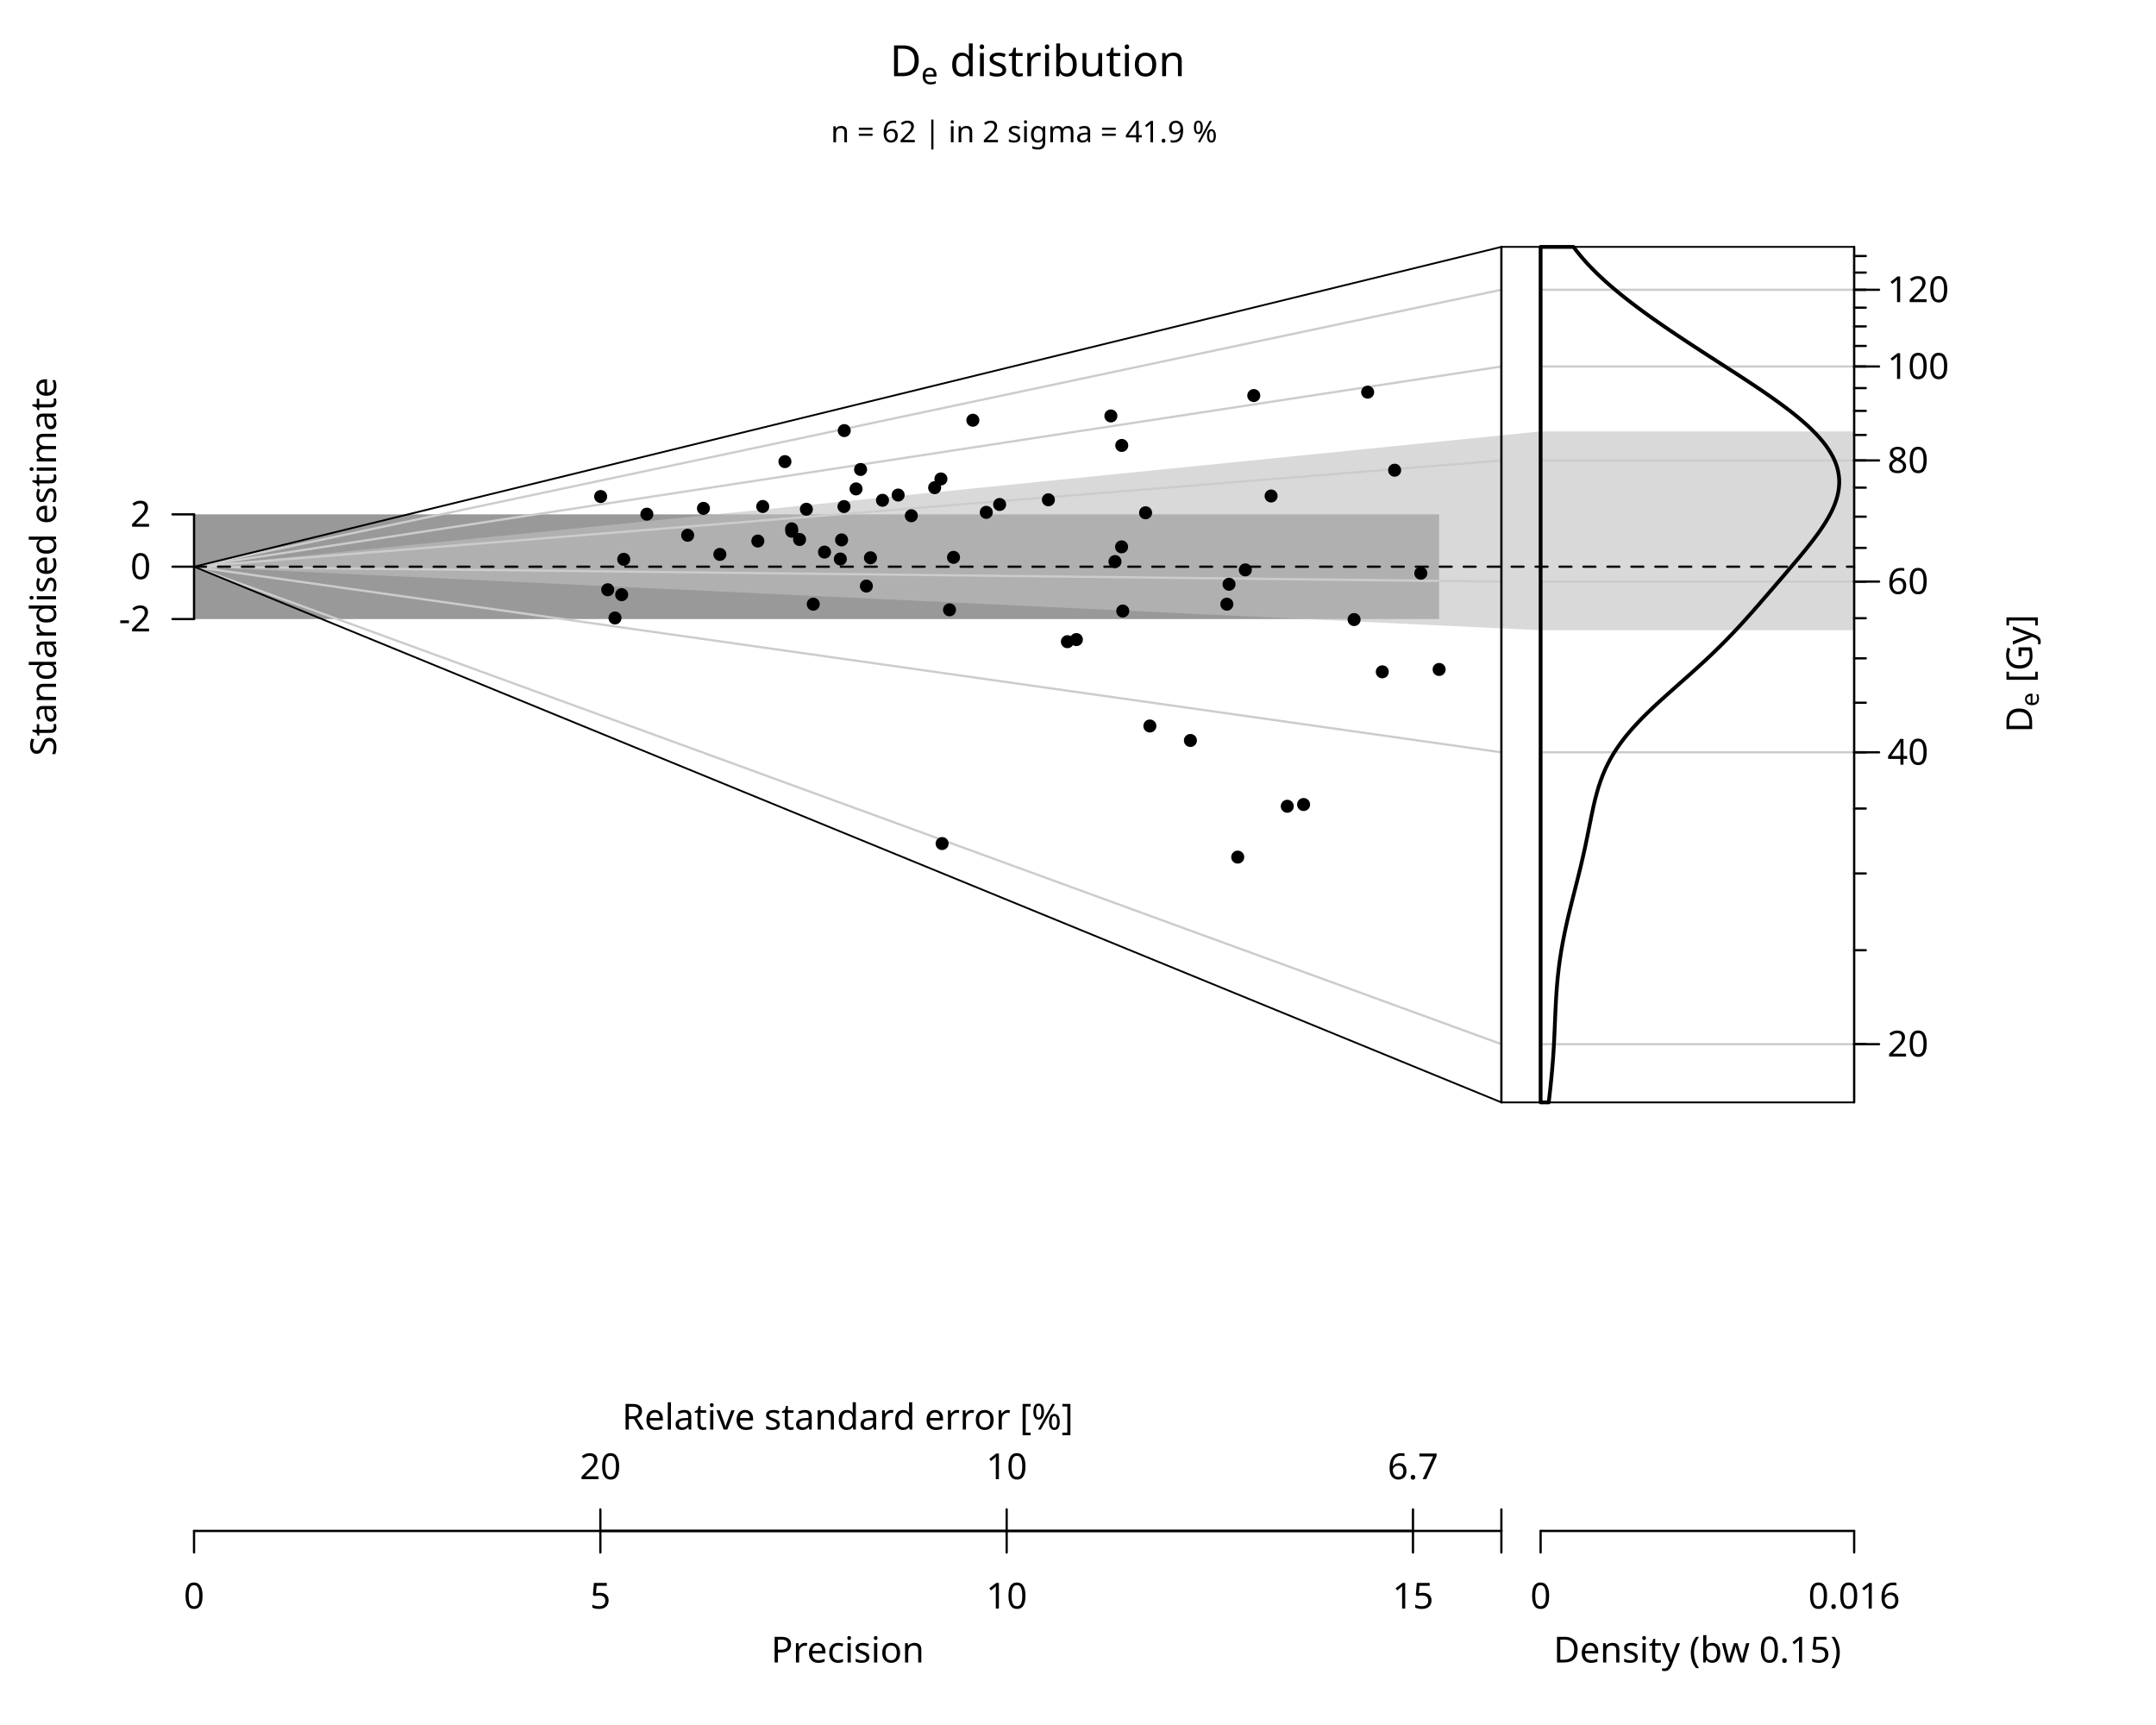
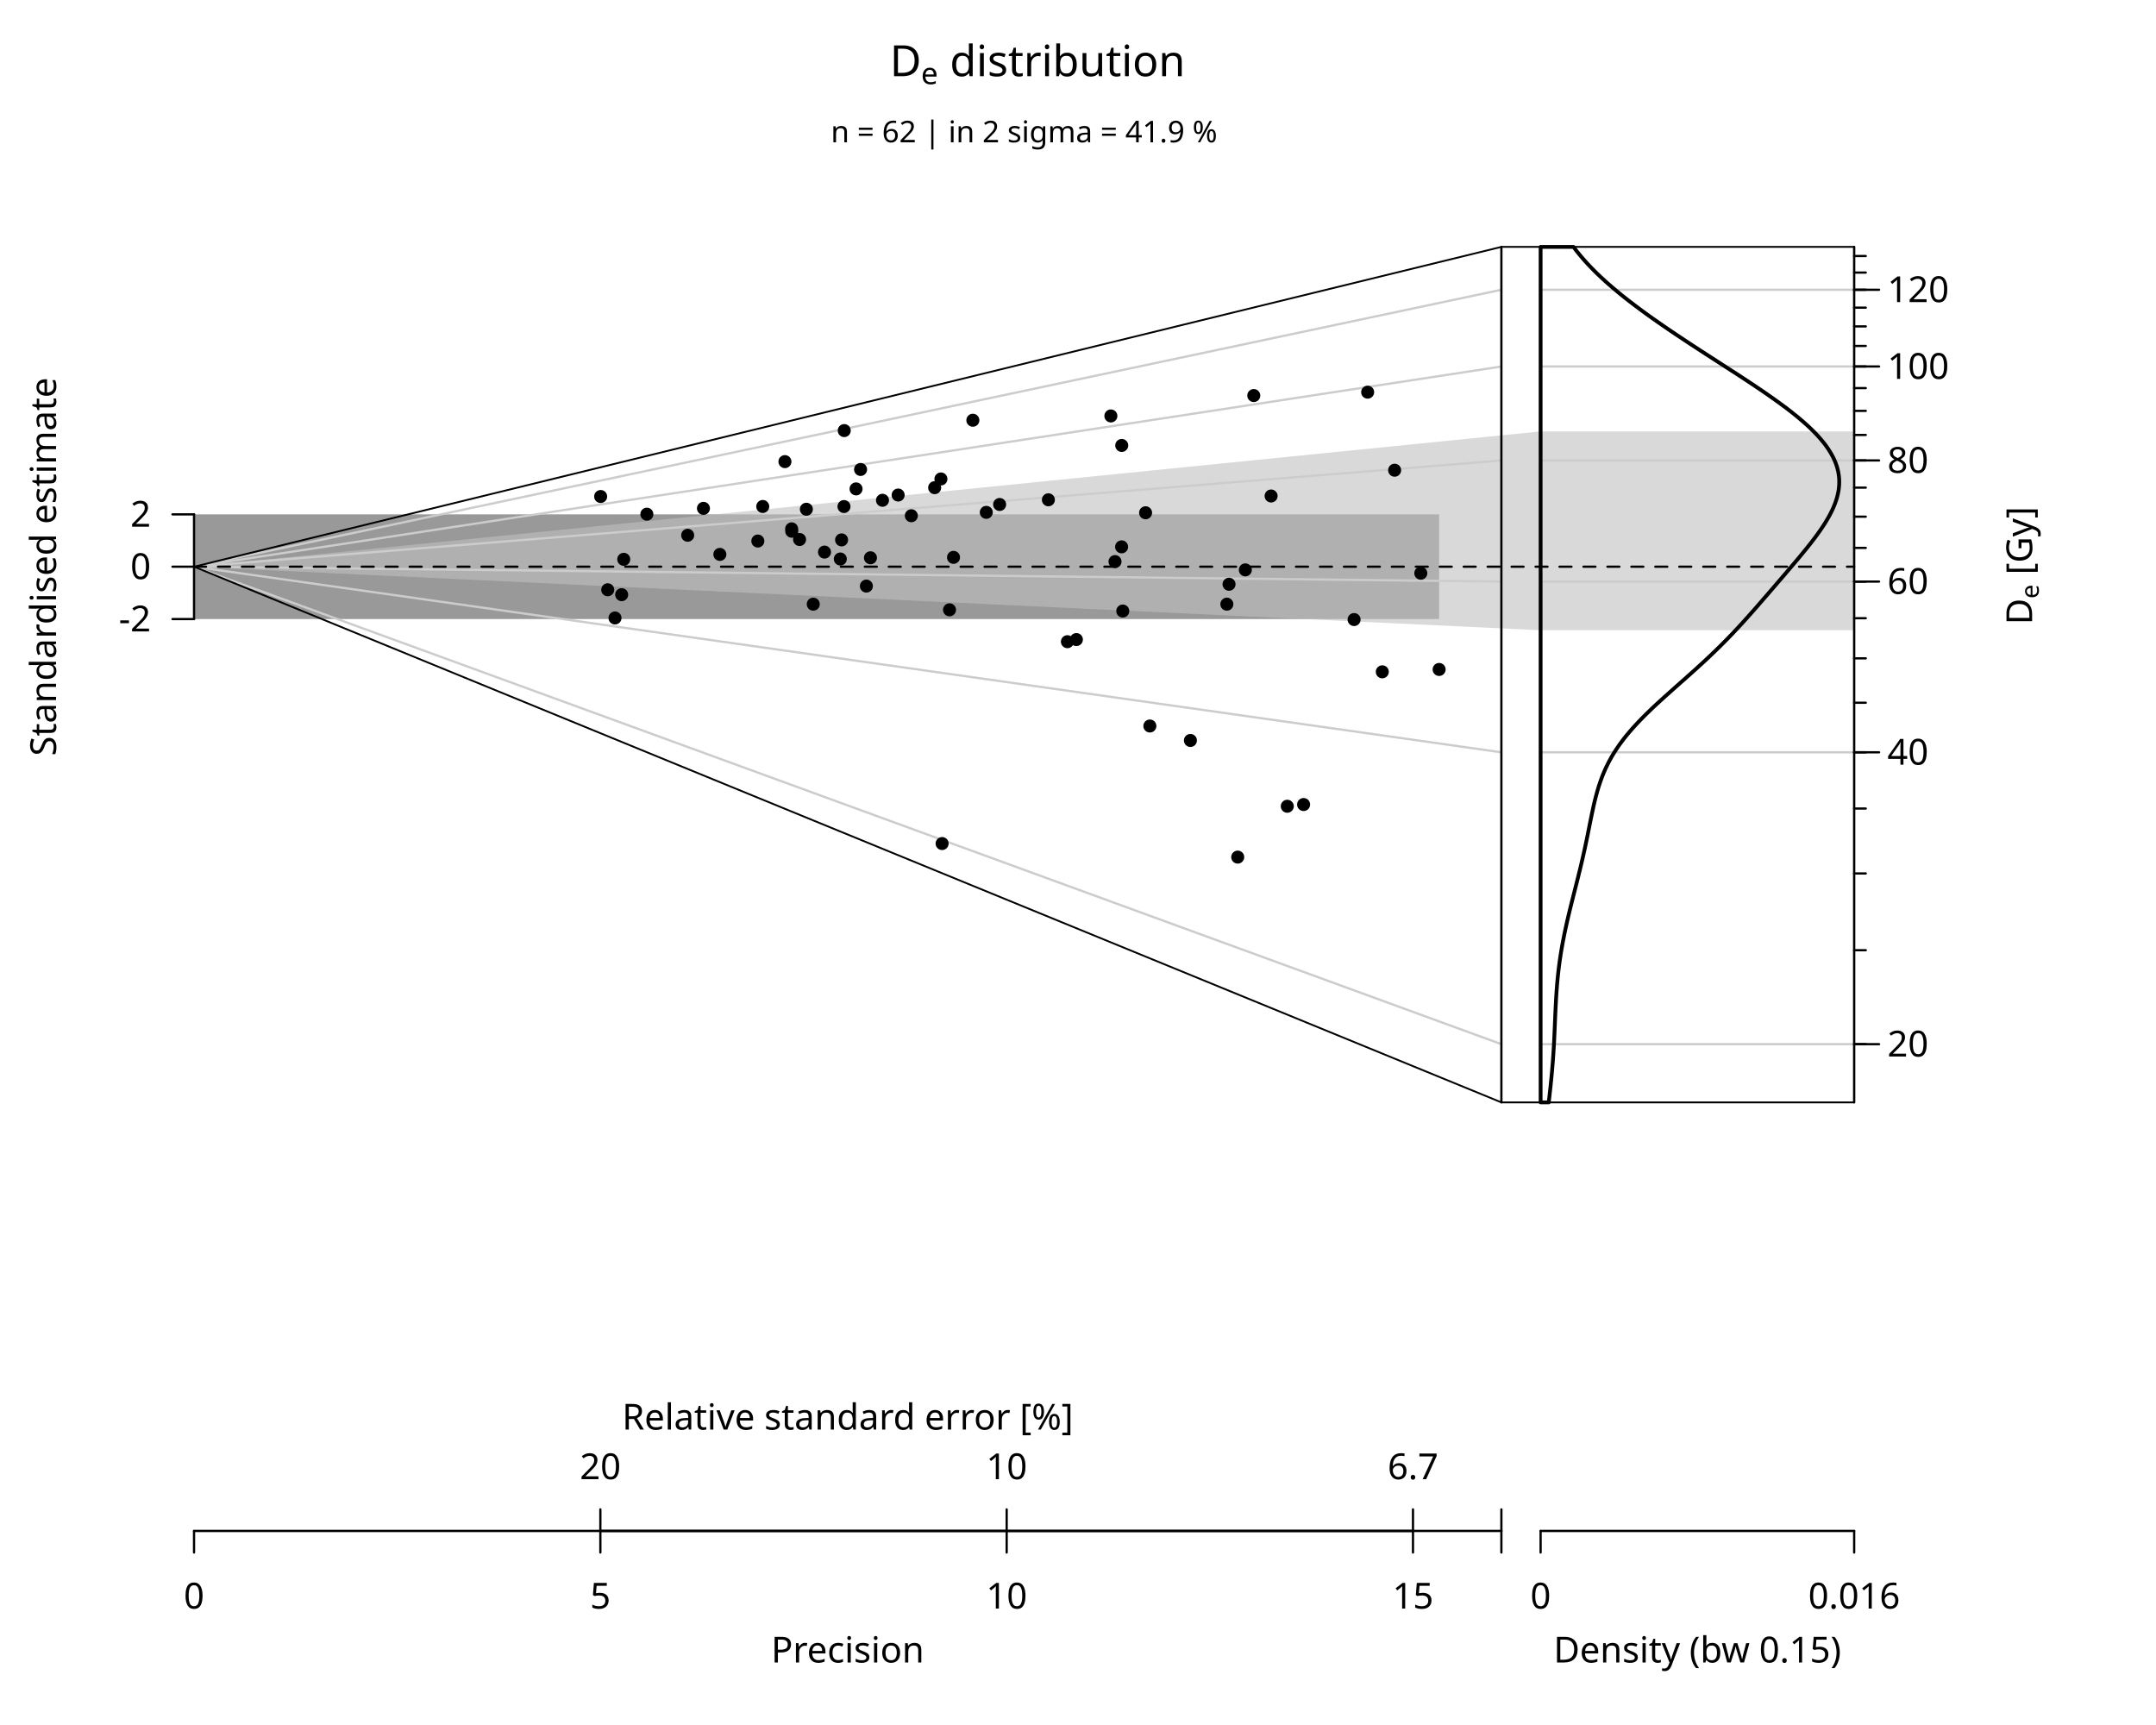
<svg xmlns="http://www.w3.org/2000/svg" class="svglite" data-engine-version="2.0" width="720.00pt" height="576.00pt" viewBox="0 0 720.00 576.00">
  <defs>
    <style type="text/css">
    .svglite line, .svglite polyline, .svglite polygon, .svglite path, .svglite rect, .svglite circle {
      fill: none;
      stroke: #000000;
      stroke-linecap: round;
      stroke-linejoin: round;
      stroke-miterlimit: 10.00;
    }
  </style>
  </defs>
  <rect width="100%" height="100%" style="stroke: none; fill: #FFFFFF;" />
  <defs>
    <clipPath id="cpMC4wMHw3MjAuMDB8MC4wMHw1NzYuMDA=">
      <rect x="0.00" y="0.00" width="720.00" height="576.00" />
    </clipPath>
  </defs>
  <g clip-path="url(#cpMC4wMHw3MjAuMDB8MC4wMHw1NzYuMDA=)">
    <text transform="translate(18.72,189.23) rotate(-90)" text-anchor="middle" style="font-size: 12.00px; font-family: sans;" textLength="119.42px" lengthAdjust="spacingAndGlyphs">Standardised estimate</text>
    <polygon points="64.80,206.71 64.80,171.75 480.60,171.75 480.60,206.71 " style="stroke-width: 0.75; stroke: none; fill: #999999;" />
    <polygon points="619.20,546.97 619.20,-24.35 1173.60,-24.35 1173.60,546.97 " style="stroke-width: 0.75; stroke: none; fill: #FFFFFF;" />
    <polygon points="64.80,189.23 501.39,145.37 514.49,144.06 619.20,144.06 619.20,210.44 514.49,210.44 501.39,209.82 " style="stroke-width: 0.75; stroke: none; fill: #BFBFBF; fill-opacity: 0.60;" />
    <polyline points="64.80,189.23 501.39,348.66 " style="stroke-width: 0.75; stroke: #CCCCCC;" />
    <polyline points="514.49,348.66 619.20,348.66 " style="stroke-width: 0.75; stroke: #CCCCCC;" />
    <polyline points="64.80,189.23 501.39,251.21 " style="stroke-width: 0.75; stroke: #CCCCCC;" />
    <polyline points="514.49,251.21 619.20,251.21 " style="stroke-width: 0.75; stroke: #CCCCCC;" />
    <polyline points="64.80,189.23 501.39,194.20 " style="stroke-width: 0.75; stroke: #CCCCCC;" />
    <polyline points="514.49,194.20 619.20,194.20 " style="stroke-width: 0.75; stroke: #CCCCCC;" />
    <polyline points="64.80,189.23 501.39,153.75 " style="stroke-width: 0.75; stroke: #CCCCCC;" />
    <polyline points="514.49,153.75 619.20,153.75 " style="stroke-width: 0.75; stroke: #CCCCCC;" />
    <polyline points="64.80,189.23 501.39,122.38 " style="stroke-width: 0.75; stroke: #CCCCCC;" />
    <polyline points="514.49,122.38 619.20,122.38 " style="stroke-width: 0.75; stroke: #CCCCCC;" />
    <polyline points="64.80,189.23 501.39,96.75 " style="stroke-width: 0.75; stroke: #CCCCCC;" />
    <polyline points="514.49,96.75 619.20,96.75 " style="stroke-width: 0.75; stroke: #CCCCCC;" />
    <polyline points="64.80,189.23 501.39,189.23 514.49,189.23 619.20,189.23 " style="stroke-width: 0.75; stroke-dasharray: 4.00,4.00;" />
    <text x="297.18" y="25.44" style="font-size: 14.40px; font-family: sans;" textLength="10.40px" lengthAdjust="spacingAndGlyphs">D</text>
    <text x="307.58" y="28.10" style="font-size: 10.08px; font-family: sans;" textLength="5.61px" lengthAdjust="spacingAndGlyphs">e</text>
    <text x="313.19" y="25.44" style="font-size: 14.40px; font-family: sans;" textLength="4.00px" lengthAdjust="spacingAndGlyphs"> </text>
    <text x="317.19" y="25.44" style="font-size: 14.40px; font-family: sans;" textLength="69.64px" lengthAdjust="spacingAndGlyphs">distribution</text>
    <line x1="64.80" y1="511.20" x2="471.87" y2="511.20" style="stroke-width: 0.75;" />
    <line x1="64.80" y1="511.20" x2="64.80" y2="518.40" style="stroke-width: 0.75;" />
    <line x1="200.49" y1="511.20" x2="200.49" y2="518.40" style="stroke-width: 0.75;" />
    <line x1="336.18" y1="511.20" x2="336.18" y2="518.40" style="stroke-width: 0.75;" />
    <line x1="471.87" y1="511.20" x2="471.87" y2="518.40" style="stroke-width: 0.75;" />
    <text x="64.80" y="537.12" text-anchor="middle" style="font-size: 12.00px; font-family: sans;" textLength="6.67px" lengthAdjust="spacingAndGlyphs">0</text>
    <text x="200.49" y="537.12" text-anchor="middle" style="font-size: 12.00px; font-family: sans;" textLength="6.67px" lengthAdjust="spacingAndGlyphs">5</text>
    <text x="336.18" y="537.12" text-anchor="middle" style="font-size: 12.00px; font-family: sans;" textLength="13.35px" lengthAdjust="spacingAndGlyphs">10</text>
    <text x="471.87" y="537.12" text-anchor="middle" style="font-size: 12.00px; font-family: sans;" textLength="13.35px" lengthAdjust="spacingAndGlyphs">15</text>
    <polyline points="471.87,511.20 501.39,511.20 " style="stroke-width: 0.75;" />
    <line x1="501.39" y1="511.20" x2="501.39" y2="518.40" style="stroke-width: 0.75;" />
    <line x1="501.39" y1="511.20" x2="501.39" y2="504.00" style="stroke-width: 0.75;" />
    <text x="283.09" y="555.12" text-anchor="middle" style="font-size: 12.00px; font-family: sans;" textLength="49.36px" lengthAdjust="spacingAndGlyphs">Precision</text>
    <text x="283.09" y="477.36" text-anchor="middle" style="font-size: 12.00px; font-family: sans;" textLength="142.74px" lengthAdjust="spacingAndGlyphs">Relative standard error [%]</text>
    <line x1="200.49" y1="511.20" x2="471.87" y2="511.20" style="stroke-width: 0.75;" />
    <line x1="200.49" y1="511.20" x2="200.49" y2="504.00" style="stroke-width: 0.75;" />
    <line x1="336.18" y1="511.20" x2="336.18" y2="504.00" style="stroke-width: 0.75;" />
    <line x1="471.87" y1="511.20" x2="471.87" y2="504.00" style="stroke-width: 0.75;" />
    <text x="200.49" y="493.92" text-anchor="middle" style="font-size: 12.00px; font-family: sans;" textLength="13.35px" lengthAdjust="spacingAndGlyphs">20</text>
    <text x="336.18" y="493.92" text-anchor="middle" style="font-size: 12.00px; font-family: sans;" textLength="13.35px" lengthAdjust="spacingAndGlyphs">10</text>
    <text x="471.87" y="493.92" text-anchor="middle" style="font-size: 12.00px; font-family: sans;" textLength="16.68px" lengthAdjust="spacingAndGlyphs">6.7</text>
    <line x1="64.80" y1="206.71" x2="64.80" y2="171.75" style="stroke-width: 0.75;" />
    <line x1="64.80" y1="206.71" x2="57.60" y2="206.71" style="stroke-width: 0.75;" />
    <line x1="64.80" y1="189.23" x2="57.60" y2="189.23" style="stroke-width: 0.75;" />
    <line x1="64.80" y1="171.75" x2="57.60" y2="171.75" style="stroke-width: 0.75;" />
    <text x="50.40" y="210.84" text-anchor="end" style="font-size: 12.00px; font-family: sans;" textLength="10.67px" lengthAdjust="spacingAndGlyphs">-2</text>
    <text x="50.40" y="193.36" text-anchor="end" style="font-size: 12.00px; font-family: sans;" textLength="6.67px" lengthAdjust="spacingAndGlyphs">0</text>
    <text x="50.40" y="175.88" text-anchor="end" style="font-size: 12.00px; font-family: sans;" textLength="6.67px" lengthAdjust="spacingAndGlyphs">2</text>
    <polyline points="619.20,348.66 623.08,348.66 " style="stroke-width: 0.75;" />
    <polyline points="619.20,317.29 623.08,317.29 " style="stroke-width: 0.75;" />
    <polyline points="619.20,291.65 623.08,291.65 " style="stroke-width: 0.75;" />
    <polyline points="619.20,269.98 623.08,269.98 " style="stroke-width: 0.75;" />
    <polyline points="619.20,251.21 623.08,251.21 " style="stroke-width: 0.75;" />
    <polyline points="619.20,234.65 623.08,234.65 " style="stroke-width: 0.75;" />
    <polyline points="619.20,219.83 623.08,219.83 " style="stroke-width: 0.75;" />
    <polyline points="619.20,206.43 623.08,206.43 " style="stroke-width: 0.75;" />
    <polyline points="619.20,194.20 623.08,194.20 " style="stroke-width: 0.75;" />
    <polyline points="619.20,182.95 623.08,182.95 " style="stroke-width: 0.75;" />
    <polyline points="619.20,172.53 623.08,172.53 " style="stroke-width: 0.75;" />
    <polyline points="619.20,162.83 623.08,162.83 " style="stroke-width: 0.75;" />
    <polyline points="619.20,153.75 623.08,153.75 " style="stroke-width: 0.75;" />
    <polyline points="619.20,145.23 623.08,145.23 " style="stroke-width: 0.75;" />
    <polyline points="619.20,137.19 623.08,137.19 " style="stroke-width: 0.75;" />
    <polyline points="619.20,129.59 623.08,129.59 " style="stroke-width: 0.75;" />
    <polyline points="619.20,122.38 623.08,122.38 " style="stroke-width: 0.75;" />
    <polyline points="619.20,115.52 623.08,115.52 " style="stroke-width: 0.75;" />
    <polyline points="619.20,108.98 623.08,108.98 " style="stroke-width: 0.75;" />
    <polyline points="619.20,102.73 623.08,102.73 " style="stroke-width: 0.75;" />
    <polyline points="619.20,96.75 623.08,96.75 " style="stroke-width: 0.75;" />
    <polyline points="619.20,91.01 623.08,91.01 " style="stroke-width: 0.75;" />
    <polyline points="619.20,85.49 623.08,85.49 " style="stroke-width: 0.75;" />
    <polyline points="619.20,348.66 627.52,348.66 " style="stroke-width: 0.75;" />
    <polyline points="619.20,251.21 627.52,251.21 " style="stroke-width: 0.75;" />
    <polyline points="619.20,194.20 627.52,194.20 " style="stroke-width: 0.75;" />
    <polyline points="619.20,153.75 627.52,153.75 " style="stroke-width: 0.75;" />
    <polyline points="619.20,122.38 627.52,122.38 " style="stroke-width: 0.75;" />
    <polyline points="619.20,96.75 627.52,96.75 " style="stroke-width: 0.75;" />
    <polyline points="501.39,368.10 501.39,82.44 " style="stroke-width: 0.75;" />
    <polyline points="619.20,368.10 619.20,82.44 " style="stroke-width: 0.75;" />
    <text x="630.29" y="352.79" style="font-size: 12.00px; font-family: sans;" textLength="13.35px" lengthAdjust="spacingAndGlyphs">20</text>
    <text x="630.29" y="255.34" style="font-size: 12.00px; font-family: sans;" textLength="13.35px" lengthAdjust="spacingAndGlyphs">40</text>
    <text x="630.29" y="198.33" style="font-size: 12.00px; font-family: sans;" textLength="13.35px" lengthAdjust="spacingAndGlyphs">60</text>
    <text x="630.29" y="157.88" style="font-size: 12.00px; font-family: sans;" textLength="13.35px" lengthAdjust="spacingAndGlyphs">80</text>
    <text x="630.29" y="126.51" style="font-size: 12.00px; font-family: sans;" textLength="20.02px" lengthAdjust="spacingAndGlyphs">100</text>
    <text x="630.29" y="100.88" style="font-size: 12.00px; font-family: sans;" textLength="20.02px" lengthAdjust="spacingAndGlyphs">120</text>
-     <text transform="translate(678.63,244.61) rotate(-90)" style="font-size: 12.00px; font-family: sans;" textLength="8.67px" lengthAdjust="spacingAndGlyphs">D</text>
-     <text transform="translate(680.85,235.94) rotate(-90)" style="font-size: 8.40px; font-family: sans;" textLength="4.67px" lengthAdjust="spacingAndGlyphs">e</text>
-     <text transform="translate(678.63,231.27) rotate(-90)" style="font-size: 12.00px; font-family: sans;" textLength="3.33px" lengthAdjust="spacingAndGlyphs"> </text>
-     <text transform="translate(678.63,227.94) rotate(-90)" style="font-size: 12.00px; font-family: sans;" textLength="22.01px" lengthAdjust="spacingAndGlyphs">[Gy]</text>
+     <text transform="translate(678.63,208.57) rotate(-90)" style="font-size: 12.00px; font-family: sans;" textLength="8.67px" lengthAdjust="spacingAndGlyphs">D</text>
+     <text transform="translate(680.85,199.90) rotate(-90)" style="font-size: 8.40px; font-family: sans;" textLength="4.67px" lengthAdjust="spacingAndGlyphs">e</text>
+     <text transform="translate(678.63,195.23) rotate(-90)" style="font-size: 12.00px; font-family: sans;" textLength="3.33px" lengthAdjust="spacingAndGlyphs"> </text>
+     <text transform="translate(678.63,191.90) rotate(-90)" style="font-size: 12.00px; font-family: sans;" textLength="22.01px" lengthAdjust="spacingAndGlyphs">[Gy]</text>
    <circle cx="314.62" cy="281.67" r="1.80" style="stroke-width: 0.75; fill: #000000;" />
    <circle cx="413.34" cy="286.20" r="1.80" style="stroke-width: 0.75; fill: #000000;" />
    <circle cx="429.89" cy="269.22" r="1.80" style="stroke-width: 0.75; fill: #000000;" />
    <circle cx="435.34" cy="268.64" r="1.80" style="stroke-width: 0.75; fill: #000000;" />
    <circle cx="397.54" cy="247.25" r="1.80" style="stroke-width: 0.75; fill: #000000;" />
    <circle cx="384.00" cy="242.42" r="1.80" style="stroke-width: 0.75; fill: #000000;" />
    <circle cx="205.38" cy="206.35" r="1.80" style="stroke-width: 0.75; fill: #000000;" />
    <circle cx="461.62" cy="224.33" r="1.80" style="stroke-width: 0.75; fill: #000000;" />
    <circle cx="356.46" cy="214.27" r="1.80" style="stroke-width: 0.75; fill: #000000;" />
    <circle cx="359.46" cy="213.56" r="1.80" style="stroke-width: 0.75; fill: #000000;" />
    <circle cx="480.60" cy="223.54" r="1.80" style="stroke-width: 0.75; fill: #000000;" />
    <circle cx="207.61" cy="198.57" r="1.80" style="stroke-width: 0.75; fill: #000000;" />
    <circle cx="271.59" cy="201.74" r="1.80" style="stroke-width: 0.75; fill: #000000;" />
    <circle cx="317.09" cy="203.63" r="1.80" style="stroke-width: 0.75; fill: #000000;" />
    <circle cx="202.95" cy="196.93" r="1.80" style="stroke-width: 0.75; fill: #000000;" />
    <circle cx="374.95" cy="204.03" r="1.80" style="stroke-width: 0.75; fill: #000000;" />
    <circle cx="452.20" cy="206.88" r="1.80" style="stroke-width: 0.75; fill: #000000;" />
    <circle cx="409.71" cy="201.74" r="1.80" style="stroke-width: 0.75; fill: #000000;" />
    <circle cx="289.33" cy="195.70" r="1.80" style="stroke-width: 0.75; fill: #000000;" />
    <circle cx="410.44" cy="195.09" r="1.80" style="stroke-width: 0.75; fill: #000000;" />
    <circle cx="474.48" cy="191.41" r="1.80" style="stroke-width: 0.75; fill: #000000;" />
    <circle cx="415.88" cy="190.29" r="1.80" style="stroke-width: 0.75; fill: #000000;" />
    <circle cx="372.36" cy="187.52" r="1.80" style="stroke-width: 0.75; fill: #000000;" />
    <circle cx="280.63" cy="186.66" r="1.80" style="stroke-width: 0.75; fill: #000000;" />
    <circle cx="318.43" cy="186.11" r="1.80" style="stroke-width: 0.75; fill: #000000;" />
    <circle cx="290.69" cy="186.25" r="1.80" style="stroke-width: 0.75; fill: #000000;" />
    <circle cx="208.30" cy="186.76" r="1.80" style="stroke-width: 0.75; fill: #000000;" />
    <circle cx="374.56" cy="182.60" r="1.80" style="stroke-width: 0.75; fill: #000000;" />
    <circle cx="275.35" cy="184.35" r="1.80" style="stroke-width: 0.75; fill: #000000;" />
    <circle cx="240.40" cy="185.12" r="1.80" style="stroke-width: 0.75; fill: #000000;" />
    <circle cx="281.05" cy="180.28" r="1.80" style="stroke-width: 0.75; fill: #000000;" />
    <circle cx="267.02" cy="180.15" r="1.80" style="stroke-width: 0.75; fill: #000000;" />
    <circle cx="253.08" cy="180.66" r="1.80" style="stroke-width: 0.75; fill: #000000;" />
    <circle cx="382.57" cy="171.22" r="1.80" style="stroke-width: 0.75; fill: #000000;" />
    <circle cx="264.41" cy="177.39" r="1.80" style="stroke-width: 0.75; fill: #000000;" />
    <circle cx="264.37" cy="176.59" r="1.80" style="stroke-width: 0.75; fill: #000000;" />
    <circle cx="229.65" cy="178.73" r="1.80" style="stroke-width: 0.75; fill: #000000;" />
    <circle cx="424.49" cy="165.62" r="1.80" style="stroke-width: 0.75; fill: #000000;" />
    <circle cx="329.37" cy="171.08" r="1.80" style="stroke-width: 0.75; fill: #000000;" />
    <circle cx="304.34" cy="172.21" r="1.80" style="stroke-width: 0.75; fill: #000000;" />
    <circle cx="333.83" cy="168.45" r="1.80" style="stroke-width: 0.75; fill: #000000;" />
    <circle cx="350.11" cy="166.89" r="1.80" style="stroke-width: 0.75; fill: #000000;" />
    <circle cx="465.74" cy="157.01" r="1.80" style="stroke-width: 0.75; fill: #000000;" />
    <circle cx="281.85" cy="169.14" r="1.80" style="stroke-width: 0.75; fill: #000000;" />
    <circle cx="269.29" cy="170.04" r="1.80" style="stroke-width: 0.75; fill: #000000;" />
    <circle cx="294.71" cy="167.05" r="1.80" style="stroke-width: 0.75; fill: #000000;" />
    <circle cx="299.94" cy="165.30" r="1.80" style="stroke-width: 0.75; fill: #000000;" />
    <circle cx="254.72" cy="169.12" r="1.80" style="stroke-width: 0.75; fill: #000000;" />
    <circle cx="312.13" cy="162.84" r="1.80" style="stroke-width: 0.75; fill: #000000;" />
    <circle cx="234.92" cy="169.75" r="1.80" style="stroke-width: 0.75; fill: #000000;" />
    <circle cx="216.02" cy="171.69" r="1.80" style="stroke-width: 0.75; fill: #000000;" />
    <circle cx="314.22" cy="159.93" r="1.80" style="stroke-width: 0.75; fill: #000000;" />
    <circle cx="285.88" cy="163.25" r="1.80" style="stroke-width: 0.75; fill: #000000;" />
    <circle cx="374.61" cy="148.74" r="1.80" style="stroke-width: 0.75; fill: #000000;" />
    <circle cx="287.39" cy="156.76" r="1.80" style="stroke-width: 0.75; fill: #000000;" />
    <circle cx="456.73" cy="130.95" r="1.80" style="stroke-width: 0.75; fill: #000000;" />
    <circle cx="418.70" cy="132.08" r="1.80" style="stroke-width: 0.75; fill: #000000;" />
    <circle cx="370.98" cy="138.89" r="1.80" style="stroke-width: 0.75; fill: #000000;" />
    <circle cx="200.59" cy="165.79" r="1.80" style="stroke-width: 0.75; fill: #000000;" />
    <circle cx="262.13" cy="154.14" r="1.80" style="stroke-width: 0.75; fill: #000000;" />
    <circle cx="324.89" cy="140.32" r="1.80" style="stroke-width: 0.75; fill: #000000;" />
    <circle cx="281.94" cy="143.78" r="1.80" style="stroke-width: 0.75; fill: #000000;" />
    <polygon points="514.49,368.10 517.21,368.10 517.27,367.54 517.33,366.98 517.40,366.42 517.46,365.87 517.52,365.31 517.58,364.75 517.65,364.19 517.71,363.63 517.77,363.07 517.83,362.51 517.88,361.95 517.94,361.39 518.00,360.83 518.05,360.27 518.11,359.72 518.16,359.16 518.21,358.60 518.27,358.04 518.32,357.48 518.36,356.92 518.41,356.36 518.46,355.80 518.50,355.24 518.55,354.68 518.59,354.13 518.63,353.57 518.67,353.01 518.71,352.45 518.75,351.89 518.78,351.33 518.82,350.77 518.85,350.21 518.89,349.65 518.92,349.09 518.95,348.54 518.98,347.98 519.01,347.42 519.04,346.86 519.06,346.30 519.09,345.74 519.11,345.18 519.14,344.62 519.16,344.06 519.19,343.50 519.21,342.94 519.24,342.39 519.26,341.83 519.28,341.27 519.31,340.71 519.33,340.15 519.35,339.59 519.38,339.03 519.40,338.47 519.43,337.91 519.45,337.35 519.48,336.80 519.51,336.24 519.54,335.68 519.57,335.12 519.60,334.56 519.63,334.00 519.66,333.44 519.69,332.88 519.73,332.32 519.77,331.76 519.80,331.21 519.84,330.65 519.89,330.09 519.93,329.53 519.97,328.97 520.02,328.41 520.07,327.85 520.12,327.29 520.18,326.73 520.23,326.17 520.29,325.62 520.35,325.06 520.41,324.50 520.48,323.94 520.54,323.38 520.61,322.82 520.68,322.26 520.76,321.70 520.83,321.14 520.91,320.58 520.99,320.02 521.08,319.47 521.16,318.91 521.25,318.35 521.34,317.79 521.43,317.23 521.53,316.67 521.63,316.11 521.73,315.55 521.83,314.99 521.93,314.43 522.04,313.88 522.15,313.32 522.26,312.76 522.37,312.20 522.48,311.64 522.60,311.08 522.72,310.52 522.84,309.96 522.96,309.40 523.08,308.84 523.21,308.29 523.33,307.73 523.46,307.17 523.59,306.61 523.72,306.05 523.85,305.49 523.99,304.93 524.12,304.37 524.26,303.81 524.40,303.25 524.53,302.69 524.67,302.14 524.81,301.58 524.95,301.02 525.09,300.46 525.23,299.90 525.37,299.34 525.51,298.78 525.66,298.22 525.80,297.66 525.94,297.10 526.08,296.55 526.22,295.99 526.36,295.43 526.51,294.87 526.65,294.31 526.79,293.75 526.93,293.19 527.07,292.63 527.20,292.07 527.34,291.51 527.48,290.96 527.62,290.40 527.75,289.84 527.89,289.28 528.02,288.72 528.15,288.16 528.28,287.60 528.41,287.04 528.54,286.48 528.67,285.92 528.79,285.36 528.92,284.81 529.04,284.25 529.17,283.69 529.29,283.13 529.41,282.57 529.53,282.01 529.64,281.45 529.76,280.89 529.88,280.33 529.99,279.77 530.11,279.22 530.22,278.66 530.33,278.10 530.44,277.54 530.56,276.98 530.67,276.42 530.78,275.86 530.89,275.30 531.00,274.74 531.12,274.18 531.23,273.63 531.34,273.07 531.46,272.51 531.57,271.95 531.69,271.39 531.81,270.83 531.93,270.27 532.05,269.71 532.17,269.15 532.30,268.59 532.43,268.04 532.56,267.48 532.70,266.92 532.84,266.36 532.99,265.80 533.14,265.24 533.29,264.68 533.45,264.12 533.61,263.56 533.78,263.00 533.95,262.44 534.14,261.89 534.32,261.33 534.52,260.77 534.72,260.21 534.93,259.65 535.14,259.09 535.36,258.53 535.60,257.97 535.84,257.41 536.08,256.85 536.34,256.30 536.61,255.74 536.88,255.18 537.17,254.62 537.46,254.06 537.77,253.50 538.08,252.94 538.40,252.38 538.74,251.82 539.08,251.26 539.44,250.71 539.80,250.15 540.18,249.59 540.56,249.03 540.96,248.47 541.37,247.91 541.79,247.35 542.21,246.79 542.65,246.23 543.10,245.67 543.56,245.11 544.03,244.56 544.51,244.00 544.99,243.44 545.49,242.88 546.00,242.32 546.52,241.76 547.04,241.20 547.58,240.64 548.12,240.08 548.67,239.52 549.22,238.97 549.79,238.41 550.36,237.85 550.94,237.29 551.52,236.73 552.11,236.17 552.71,235.61 553.31,235.05 553.92,234.49 554.53,233.93 555.14,233.38 555.76,232.82 556.38,232.26 557.01,231.70 557.63,231.14 558.26,230.58 558.89,230.02 559.52,229.46 560.15,228.90 560.78,228.34 561.41,227.78 562.04,227.23 562.68,226.67 563.30,226.11 563.93,225.55 564.56,224.99 565.18,224.43 565.80,223.87 566.42,223.31 567.04,222.75 567.65,222.19 568.26,221.64 568.87,221.08 569.47,220.52 570.07,219.96 570.67,219.40 571.26,218.84 571.84,218.28 572.43,217.72 573.01,217.16 573.58,216.60 574.15,216.05 574.71,215.49 575.27,214.93 575.83,214.37 576.38,213.81 576.93,213.25 577.47,212.69 578.01,212.13 578.55,211.57 579.08,211.01 579.60,210.45 580.13,209.90 580.65,209.34 581.16,208.78 581.68,208.22 582.19,207.66 582.69,207.10 583.20,206.54 583.70,205.98 584.20,205.42 584.70,204.86 585.19,204.31 585.69,203.75 586.18,203.19 586.67,202.63 587.16,202.07 587.64,201.51 588.13,200.95 588.62,200.39 589.10,199.83 589.58,199.27 590.07,198.72 590.55,198.16 591.03,197.60 591.51,197.04 592.00,196.48 592.48,195.92 592.96,195.36 593.44,194.80 593.92,194.24 594.40,193.68 594.88,193.13 595.36,192.57 595.84,192.01 596.32,191.45 596.80,190.89 597.28,190.33 597.75,189.77 598.23,189.21 598.70,188.65 599.18,188.09 599.65,187.53 600.12,186.98 600.59,186.42 601.06,185.86 601.52,185.30 601.98,184.74 602.44,184.18 602.90,183.62 603.35,183.06 603.80,182.50 604.24,181.94 604.68,181.39 605.11,180.83 605.54,180.27 605.97,179.71 606.38,179.15 606.80,178.59 607.20,178.03 607.60,177.47 607.99,176.91 608.37,176.35 608.74,175.80 609.11,175.24 609.46,174.68 609.81,174.12 610.14,173.56 610.47,173.00 610.79,172.44 611.09,171.88 611.38,171.32 611.66,170.76 611.93,170.20 612.18,169.65 612.42,169.09 612.65,168.53 612.87,167.97 613.06,167.41 613.25,166.85 613.42,166.29 613.57,165.73 613.71,165.17 613.83,164.61 613.94,164.06 614.03,163.50 614.10,162.94 614.15,162.38 614.19,161.82 614.21,161.26 614.21,160.70 614.20,160.14 614.16,159.58 614.11,159.02 614.03,158.47 613.94,157.91 613.84,157.35 613.70,156.79 613.56,156.23 613.39,155.67 613.20,155.11 613.00,154.55 612.77,153.99 612.52,153.43 612.26,152.87 611.97,152.32 611.67,151.76 611.35,151.20 611.01,150.64 610.65,150.08 610.27,149.52 609.88,148.96 609.47,148.40 609.03,147.84 608.58,147.28 608.11,146.73 607.63,146.17 607.13,145.61 606.61,145.05 606.07,144.49 605.52,143.93 604.95,143.37 604.37,142.81 603.78,142.25 603.16,141.69 602.54,141.14 601.90,140.58 601.24,140.02 600.58,139.46 599.90,138.90 599.20,138.34 598.50,137.78 597.79,137.22 597.06,136.66 596.33,136.10 595.58,135.55 594.82,134.99 594.06,134.43 593.28,133.87 592.50,133.31 591.71,132.75 590.91,132.19 590.11,131.63 589.30,131.07 588.48,130.51 587.66,129.95 586.83,129.40 586.00,128.84 585.16,128.28 584.31,127.72 583.47,127.16 582.62,126.60 581.76,126.04 580.91,125.48 580.05,124.92 579.19,124.36 578.32,123.81 577.46,123.25 576.59,122.69 575.73,122.13 574.86,121.57 573.99,121.01 573.12,120.45 572.26,119.89 571.39,119.33 570.52,118.77 569.66,118.22 568.80,117.66 567.93,117.10 567.07,116.54 566.22,115.98 565.36,115.42 564.50,114.86 563.65,114.30 562.80,113.74 561.96,113.18 561.12,112.62 560.28,112.07 559.44,111.51 558.61,110.95 557.78,110.39 556.96,109.83 556.14,109.27 555.33,108.71 554.52,108.15 553.71,107.59 552.92,107.03 552.12,106.48 551.34,105.92 550.55,105.36 549.78,104.80 549.01,104.24 548.24,103.68 547.49,103.12 546.74,102.56 545.99,102.00 545.26,101.44 544.53,100.89 543.80,100.33 543.09,99.77 542.38,99.21 541.68,98.65 540.99,98.09 540.31,97.53 539.64,96.97 538.97,96.41 538.32,95.85 537.67,95.29 537.03,94.74 536.40,94.18 535.78,93.62 535.17,93.06 534.57,92.50 533.98,91.94 533.39,91.38 532.82,90.82 532.26,90.26 531.71,89.70 531.17,89.15 530.64,88.59 530.11,88.03 529.60,87.47 529.10,86.91 528.61,86.35 528.13,85.79 527.66,85.23 527.20,84.67 526.75,84.11 526.31,83.56 525.89,83.00 525.47,82.44 514.49,82.44 " style="stroke-width: 1.27; fill: none;" />
    <line x1="514.49" y1="511.20" x2="619.20" y2="511.20" style="stroke-width: 0.75;" />
    <line x1="514.49" y1="511.20" x2="514.49" y2="518.40" style="stroke-width: 0.75;" />
    <line x1="619.20" y1="511.20" x2="619.20" y2="518.40" style="stroke-width: 0.75;" />
    <text x="514.49" y="537.12" text-anchor="middle" style="font-size: 12.00px; font-family: sans;" textLength="6.67px" lengthAdjust="spacingAndGlyphs">0</text>
    <text x="619.20" y="537.12" text-anchor="middle" style="font-size: 12.00px; font-family: sans;" textLength="30.03px" lengthAdjust="spacingAndGlyphs">0.016</text>
    <text x="566.84" y="555.12" text-anchor="middle" style="font-size: 12.00px; font-family: sans;" textLength="93.38px" lengthAdjust="spacingAndGlyphs">Density (bw 0.15)</text>
    <polyline points="514.49,368.10 514.49,82.44 " style="stroke-width: 0.75;" />
    <polygon points="64.80,189.23 501.39,82.44 619.20,82.44 619.20,368.10 501.39,368.10 " style="stroke-width: 0.60; fill: none;" />
    <text x="342.00" y="47.52" text-anchor="middle" style="font-size: 10.00px; font-family: sans;" textLength="124.36px" lengthAdjust="spacingAndGlyphs">n = 62 | in 2 sigma = 41.9 %</text>
  </g>
</svg>
